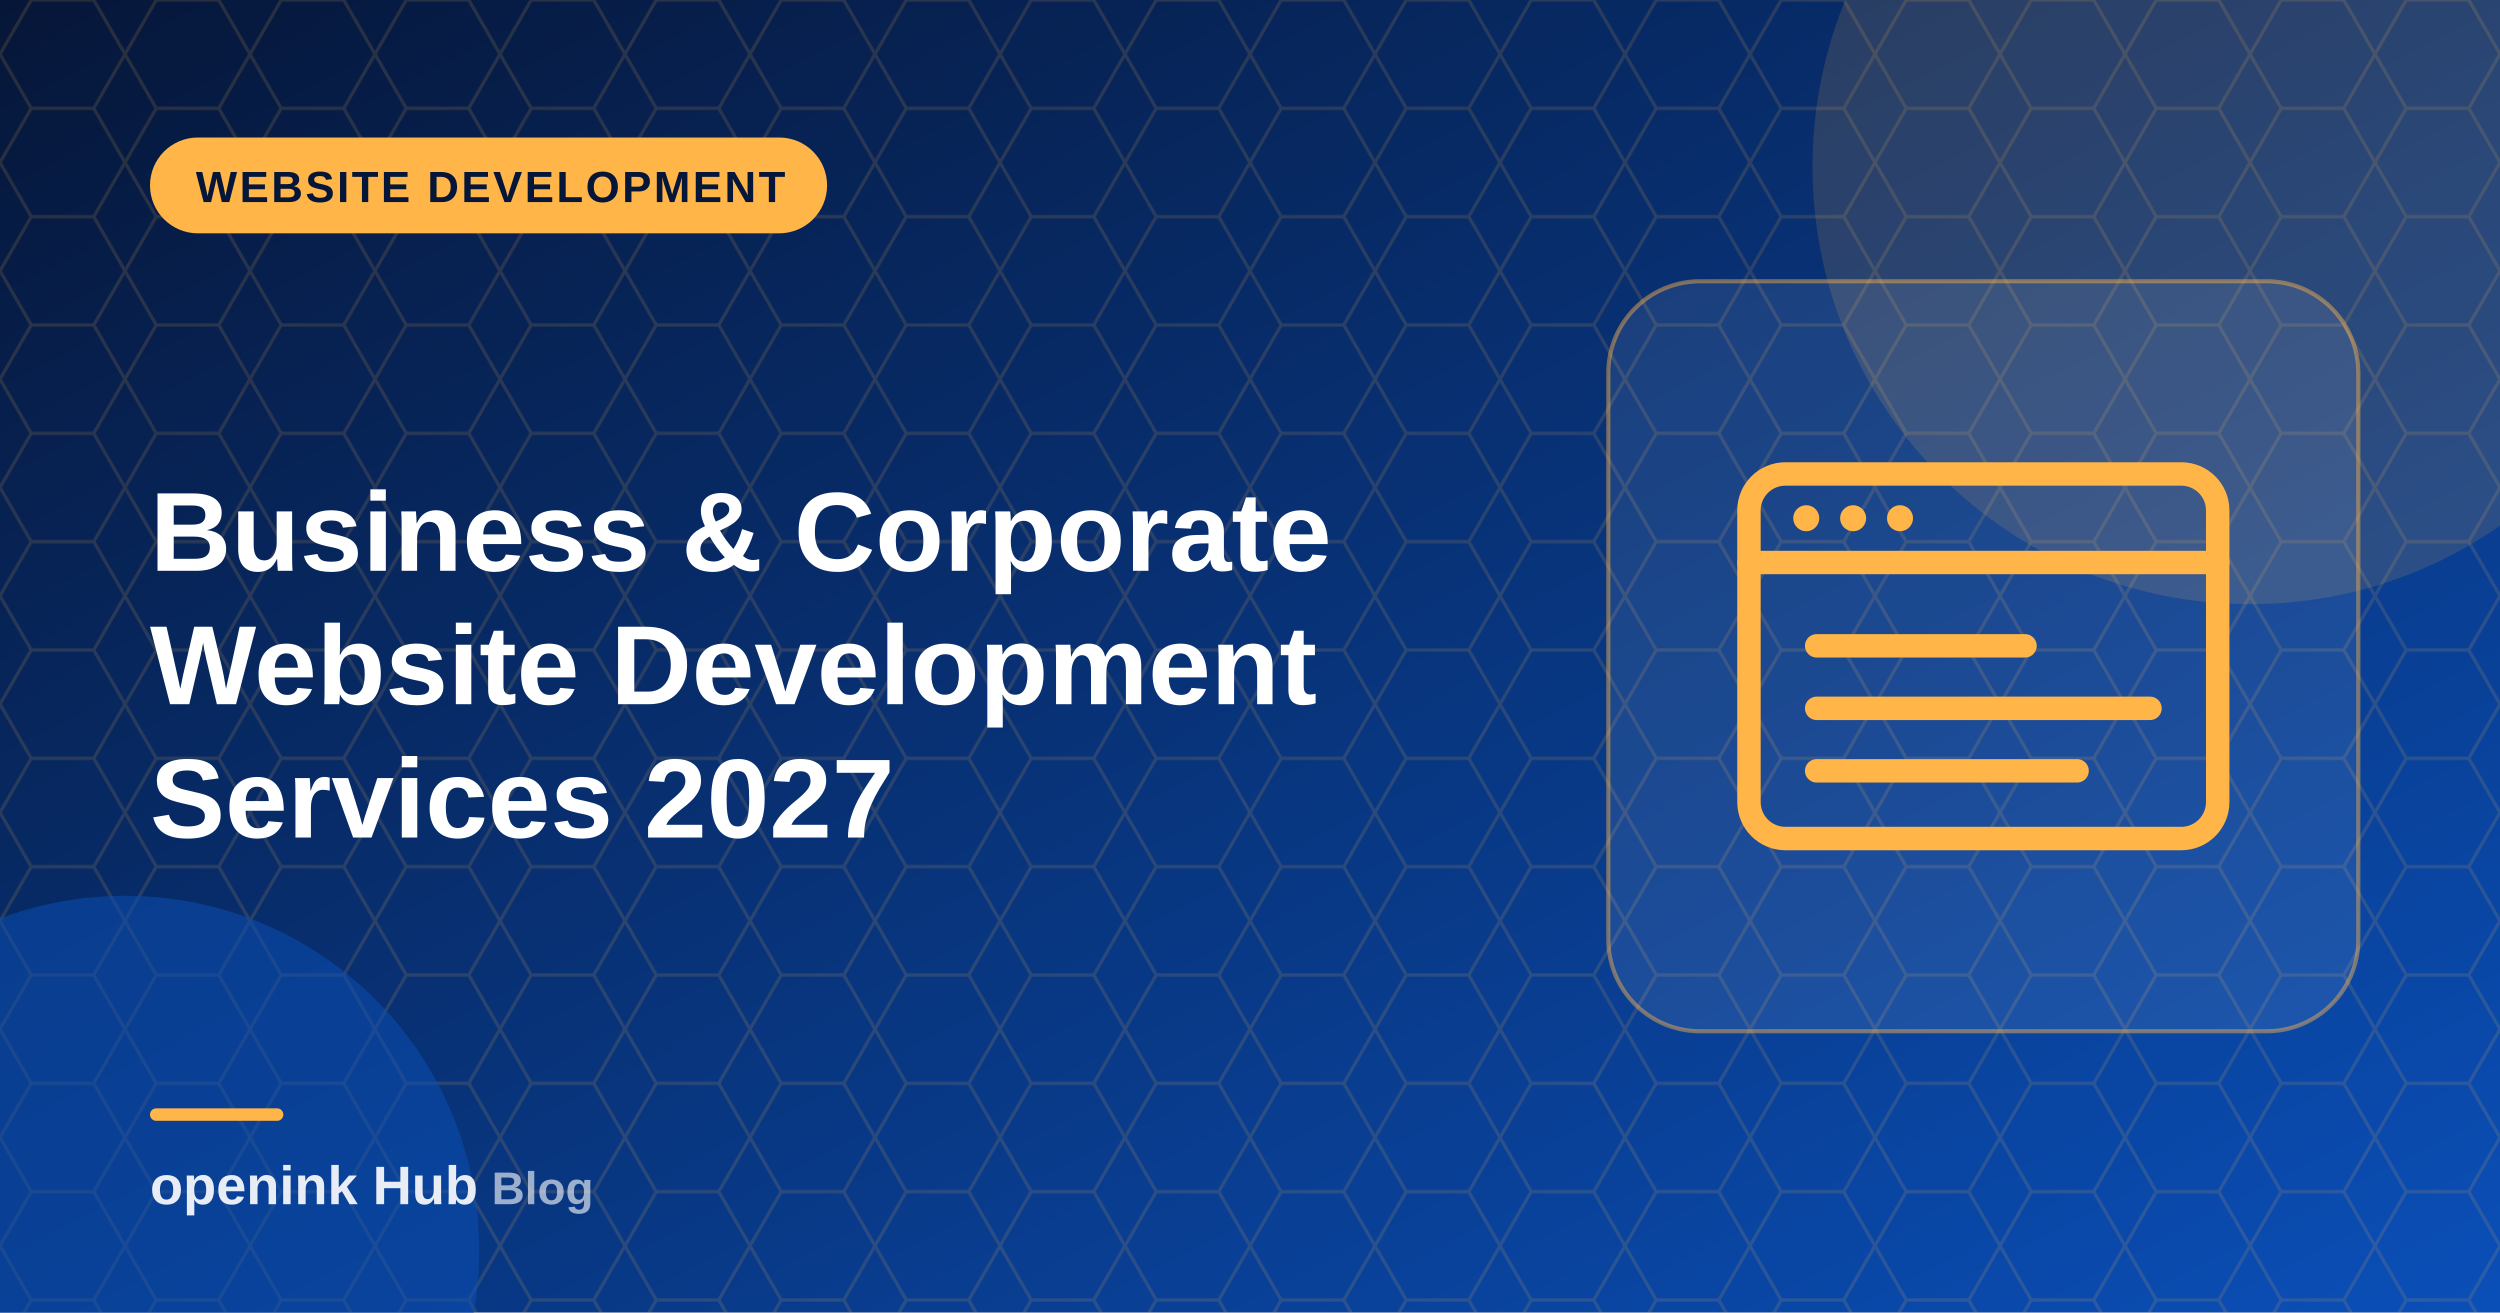
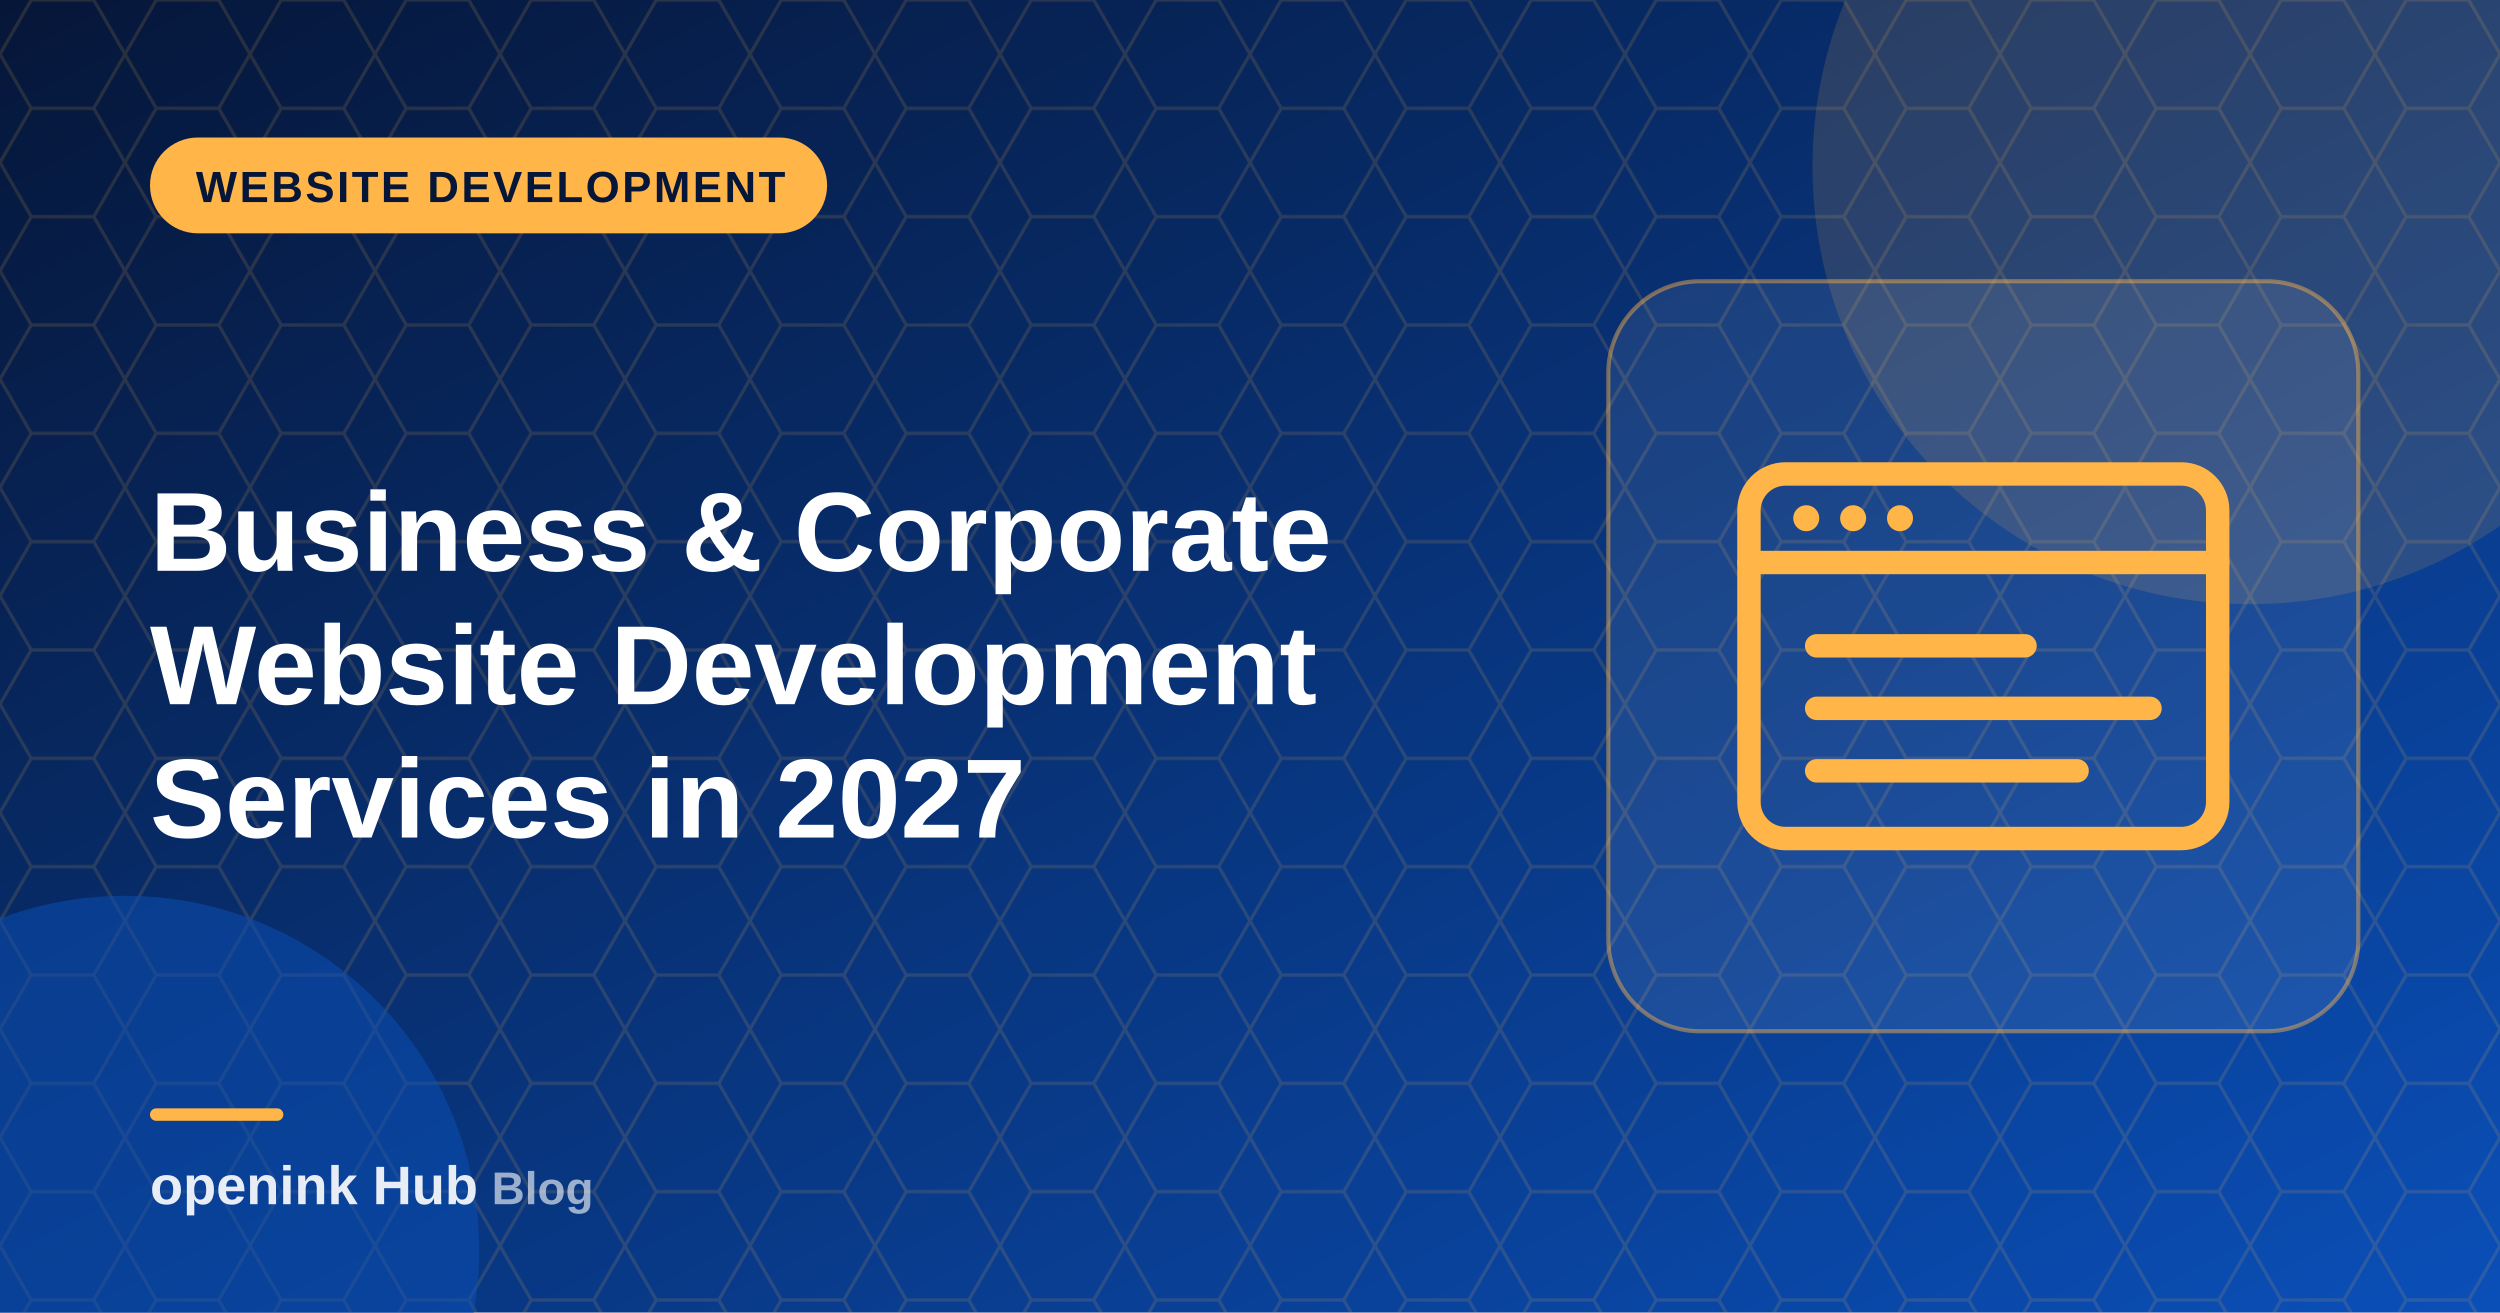
- <svg xmlns="http://www.w3.org/2000/svg" width="1200" height="630" viewBox="0 0 1200 630" role="img" aria-label="Business &amp; Corporate Website Development Services 2027">
+ <svg xmlns="http://www.w3.org/2000/svg" width="1200" height="630" viewBox="0 0 1200 630" role="img" aria-label="Business &amp; Corporate Website Development Services in 2027">
  <defs>
    <linearGradient id="g" x1="0" y1="0" x2="1" y2="1">
      <stop offset="0" stop-color="#061638" />
      <stop offset="1" stop-color="#0a4fb8" />
    </linearGradient>
    <pattern id="p" width="60" height="52" patternUnits="userSpaceOnUse">
      <path d="M15 0h30l15 26-15 26H15L0 26Z" fill="none" stroke="#ffb547" stroke-width="1.6" />
    </pattern>
    <style>.ic{fill:none;stroke:#ffb547;stroke-width:9;stroke-linecap:round;stroke-linejoin:round}.ic .f{fill:#ffb547;stroke:none}</style>
  </defs>
  <rect width="1200" height="630" fill="url(#g)" />
  <rect width="1200" height="630" fill="url(#p)" opacity=".14" />
  <circle cx="1080" cy="80" r="210" fill="#ffb547" opacity=".14" />
  <circle cx="60" cy="600" r="170" fill="#0a4fb8" opacity=".5" />
  <rect x="772" y="135" width="360" height="360" rx="44" fill="#fff" fill-opacity=".08" stroke="#ffb547" stroke-opacity=".45" stroke-width="2" />
  <g class="ic" transform="translate(827 190) scale(1.25)">
    <rect x="10" y="30" width="180" height="140" rx="14" />
    <path d="M10 64h180" />
    <circle cx="32" cy="47" r="5" class="f" />
    <circle cx="50" cy="47" r="5" class="f" />
    <circle cx="68" cy="47" r="5" class="f" />
    <path d="M36 96h80M36 120h128M36 144h100" />
  </g>
  <rect x="72" y="66" width="325" height="46" rx="23" fill="#ffb547" />
  <text x="94" y="97" fill="#061638" font-family="Segoe UI,Arial,sans-serif" font-size="21" font-weight="700" letter-spacing="1.2">WEBSITE DEVELOPMENT</text>
  <text x="72" y="274" fill="#fff" font-family="Segoe UI,Arial,sans-serif" font-size="54" font-weight="800">Business &amp; Corporate</text>
  <text x="72" y="338" fill="#fff" font-family="Segoe UI,Arial,sans-serif" font-size="54" font-weight="800">Website Development</text>
-   <text x="72" y="402" fill="#fff" font-family="Segoe UI,Arial,sans-serif" font-size="54" font-weight="800">Services 2027</text>
+   <text x="72" y="402" fill="#fff" font-family="Segoe UI,Arial,sans-serif" font-size="54" font-weight="800">Services in 2027</text>
  <rect x="72" y="532" width="64" height="6" rx="3" fill="#ffb547" />
  <text x="72" y="578" fill="#fff" fill-opacity=".9" font-family="Segoe UI,Arial,sans-serif" font-size="26" font-weight="700">openink Hub</text>
  <text x="236" y="578" fill="#fff" fill-opacity=".6" font-family="Segoe UI,Arial,sans-serif" font-size="22" font-weight="600">Blog</text>
</svg>
